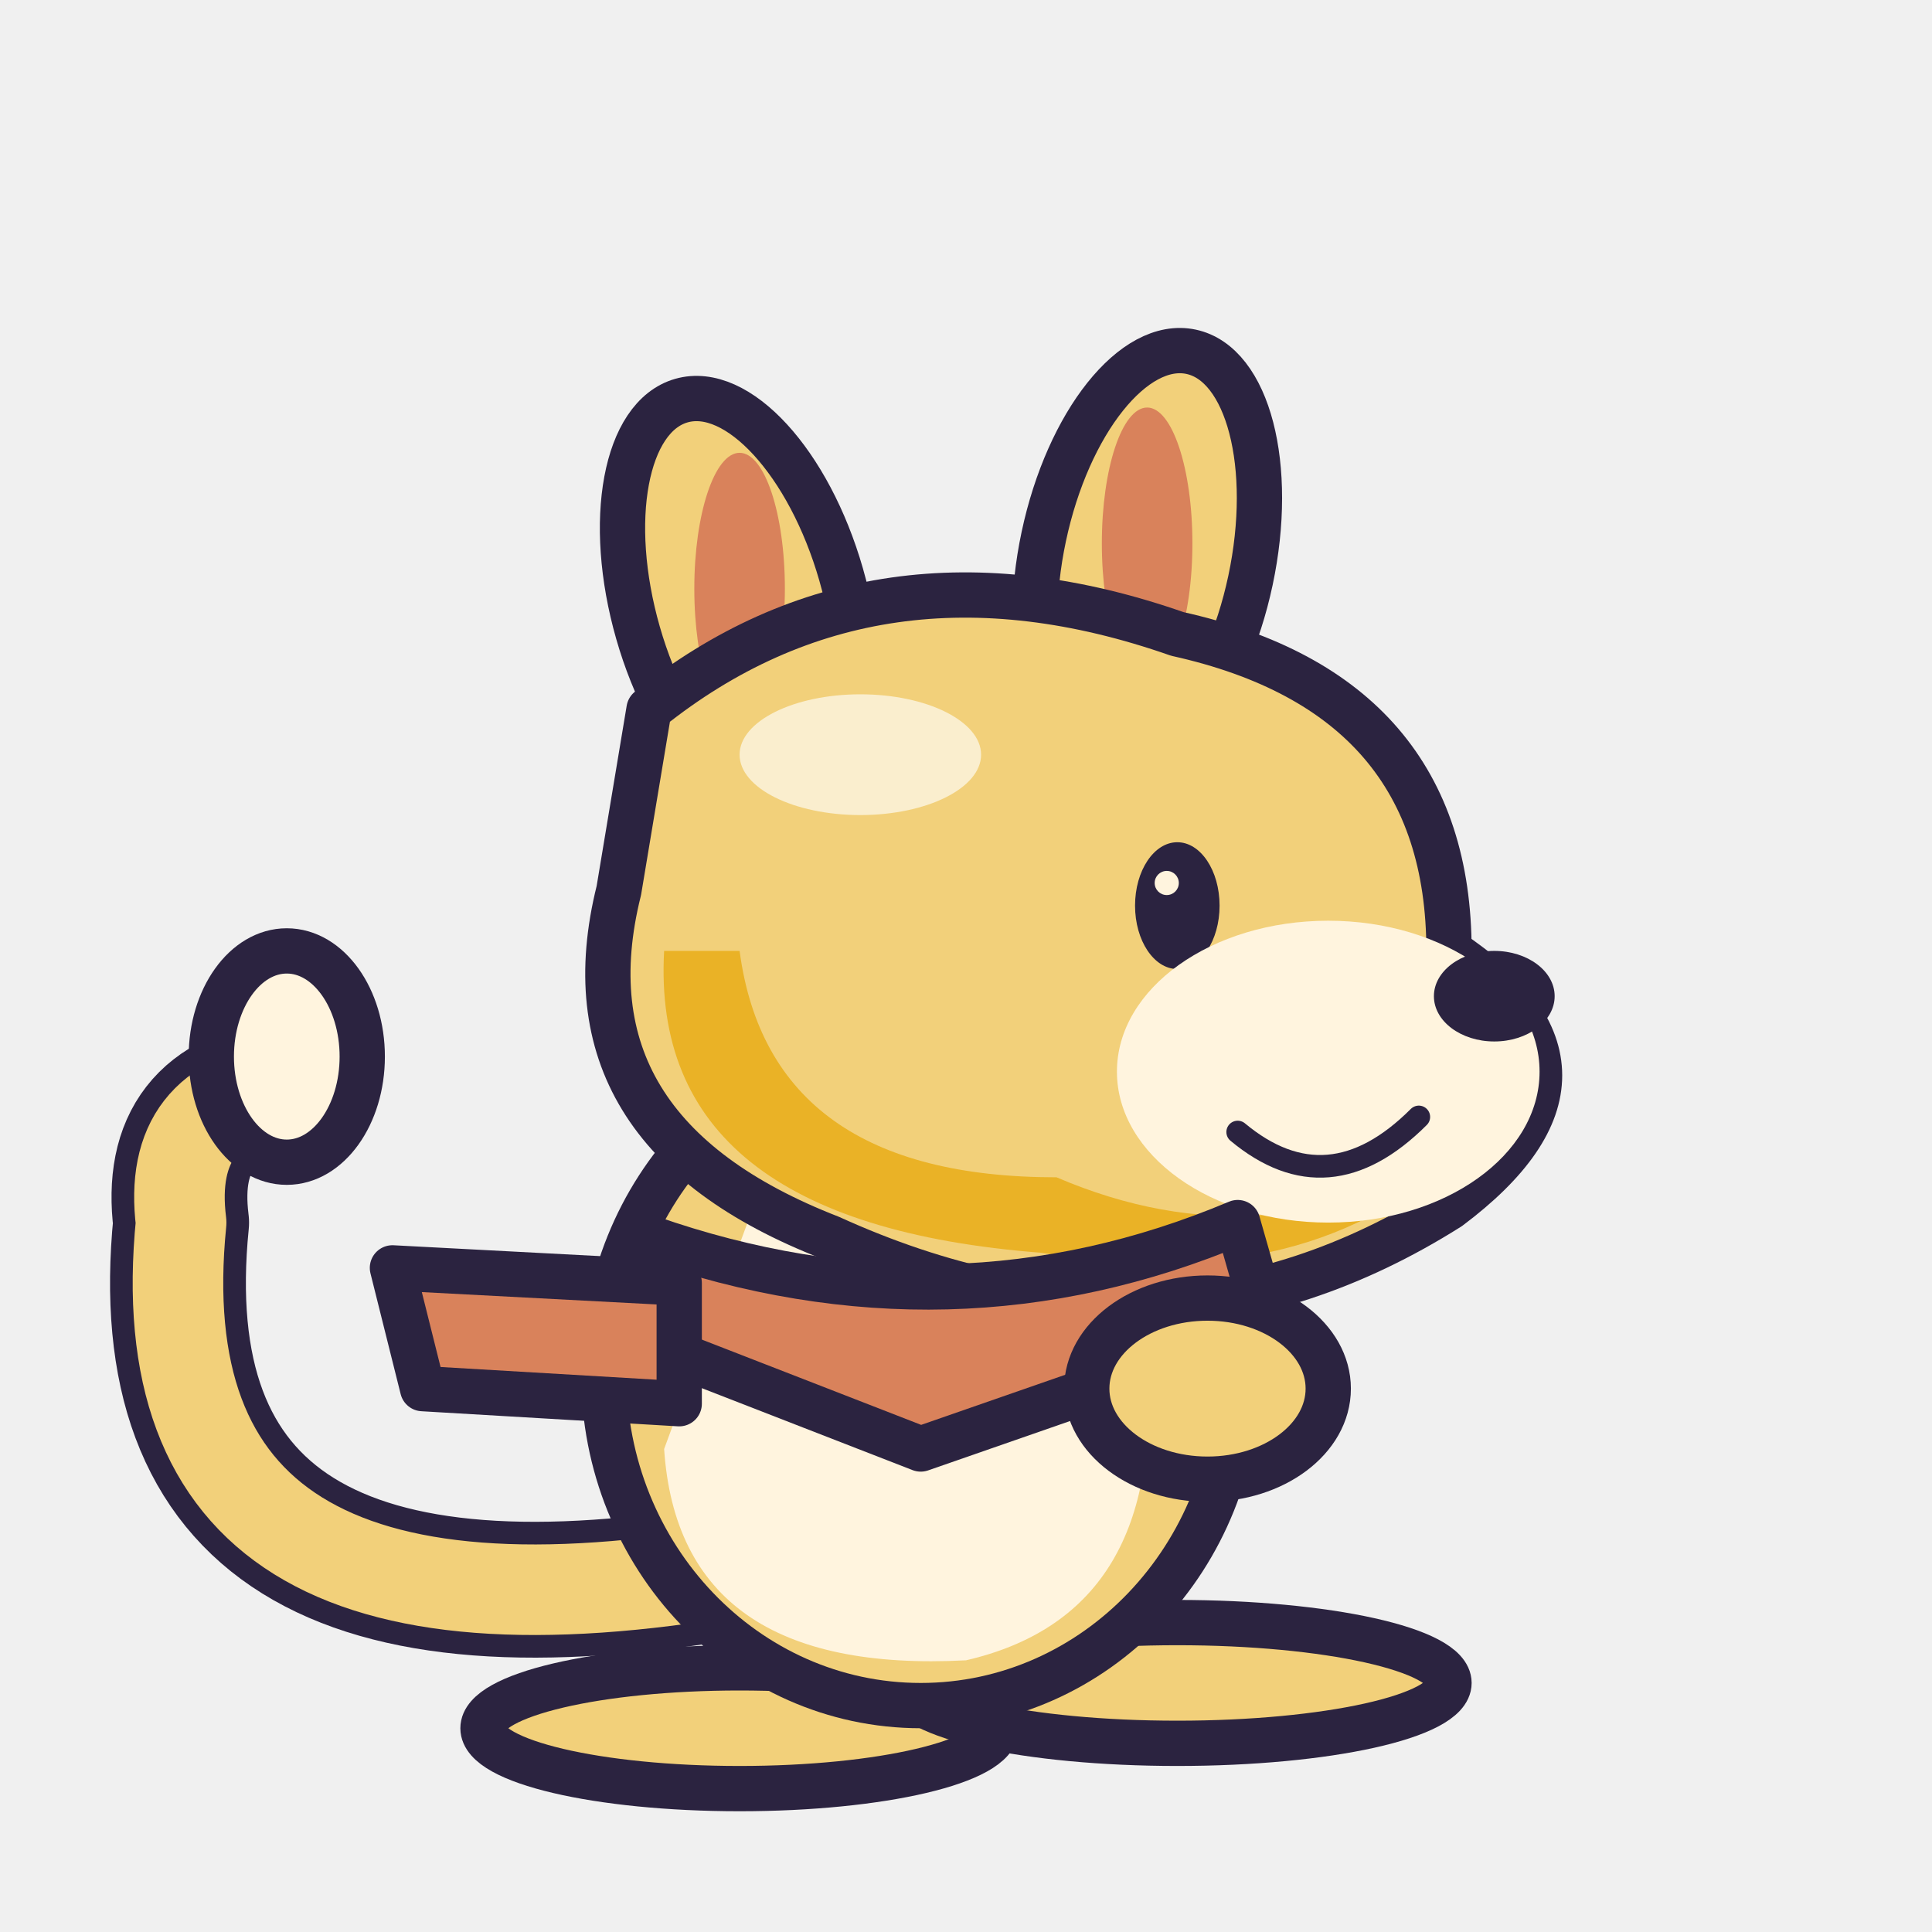
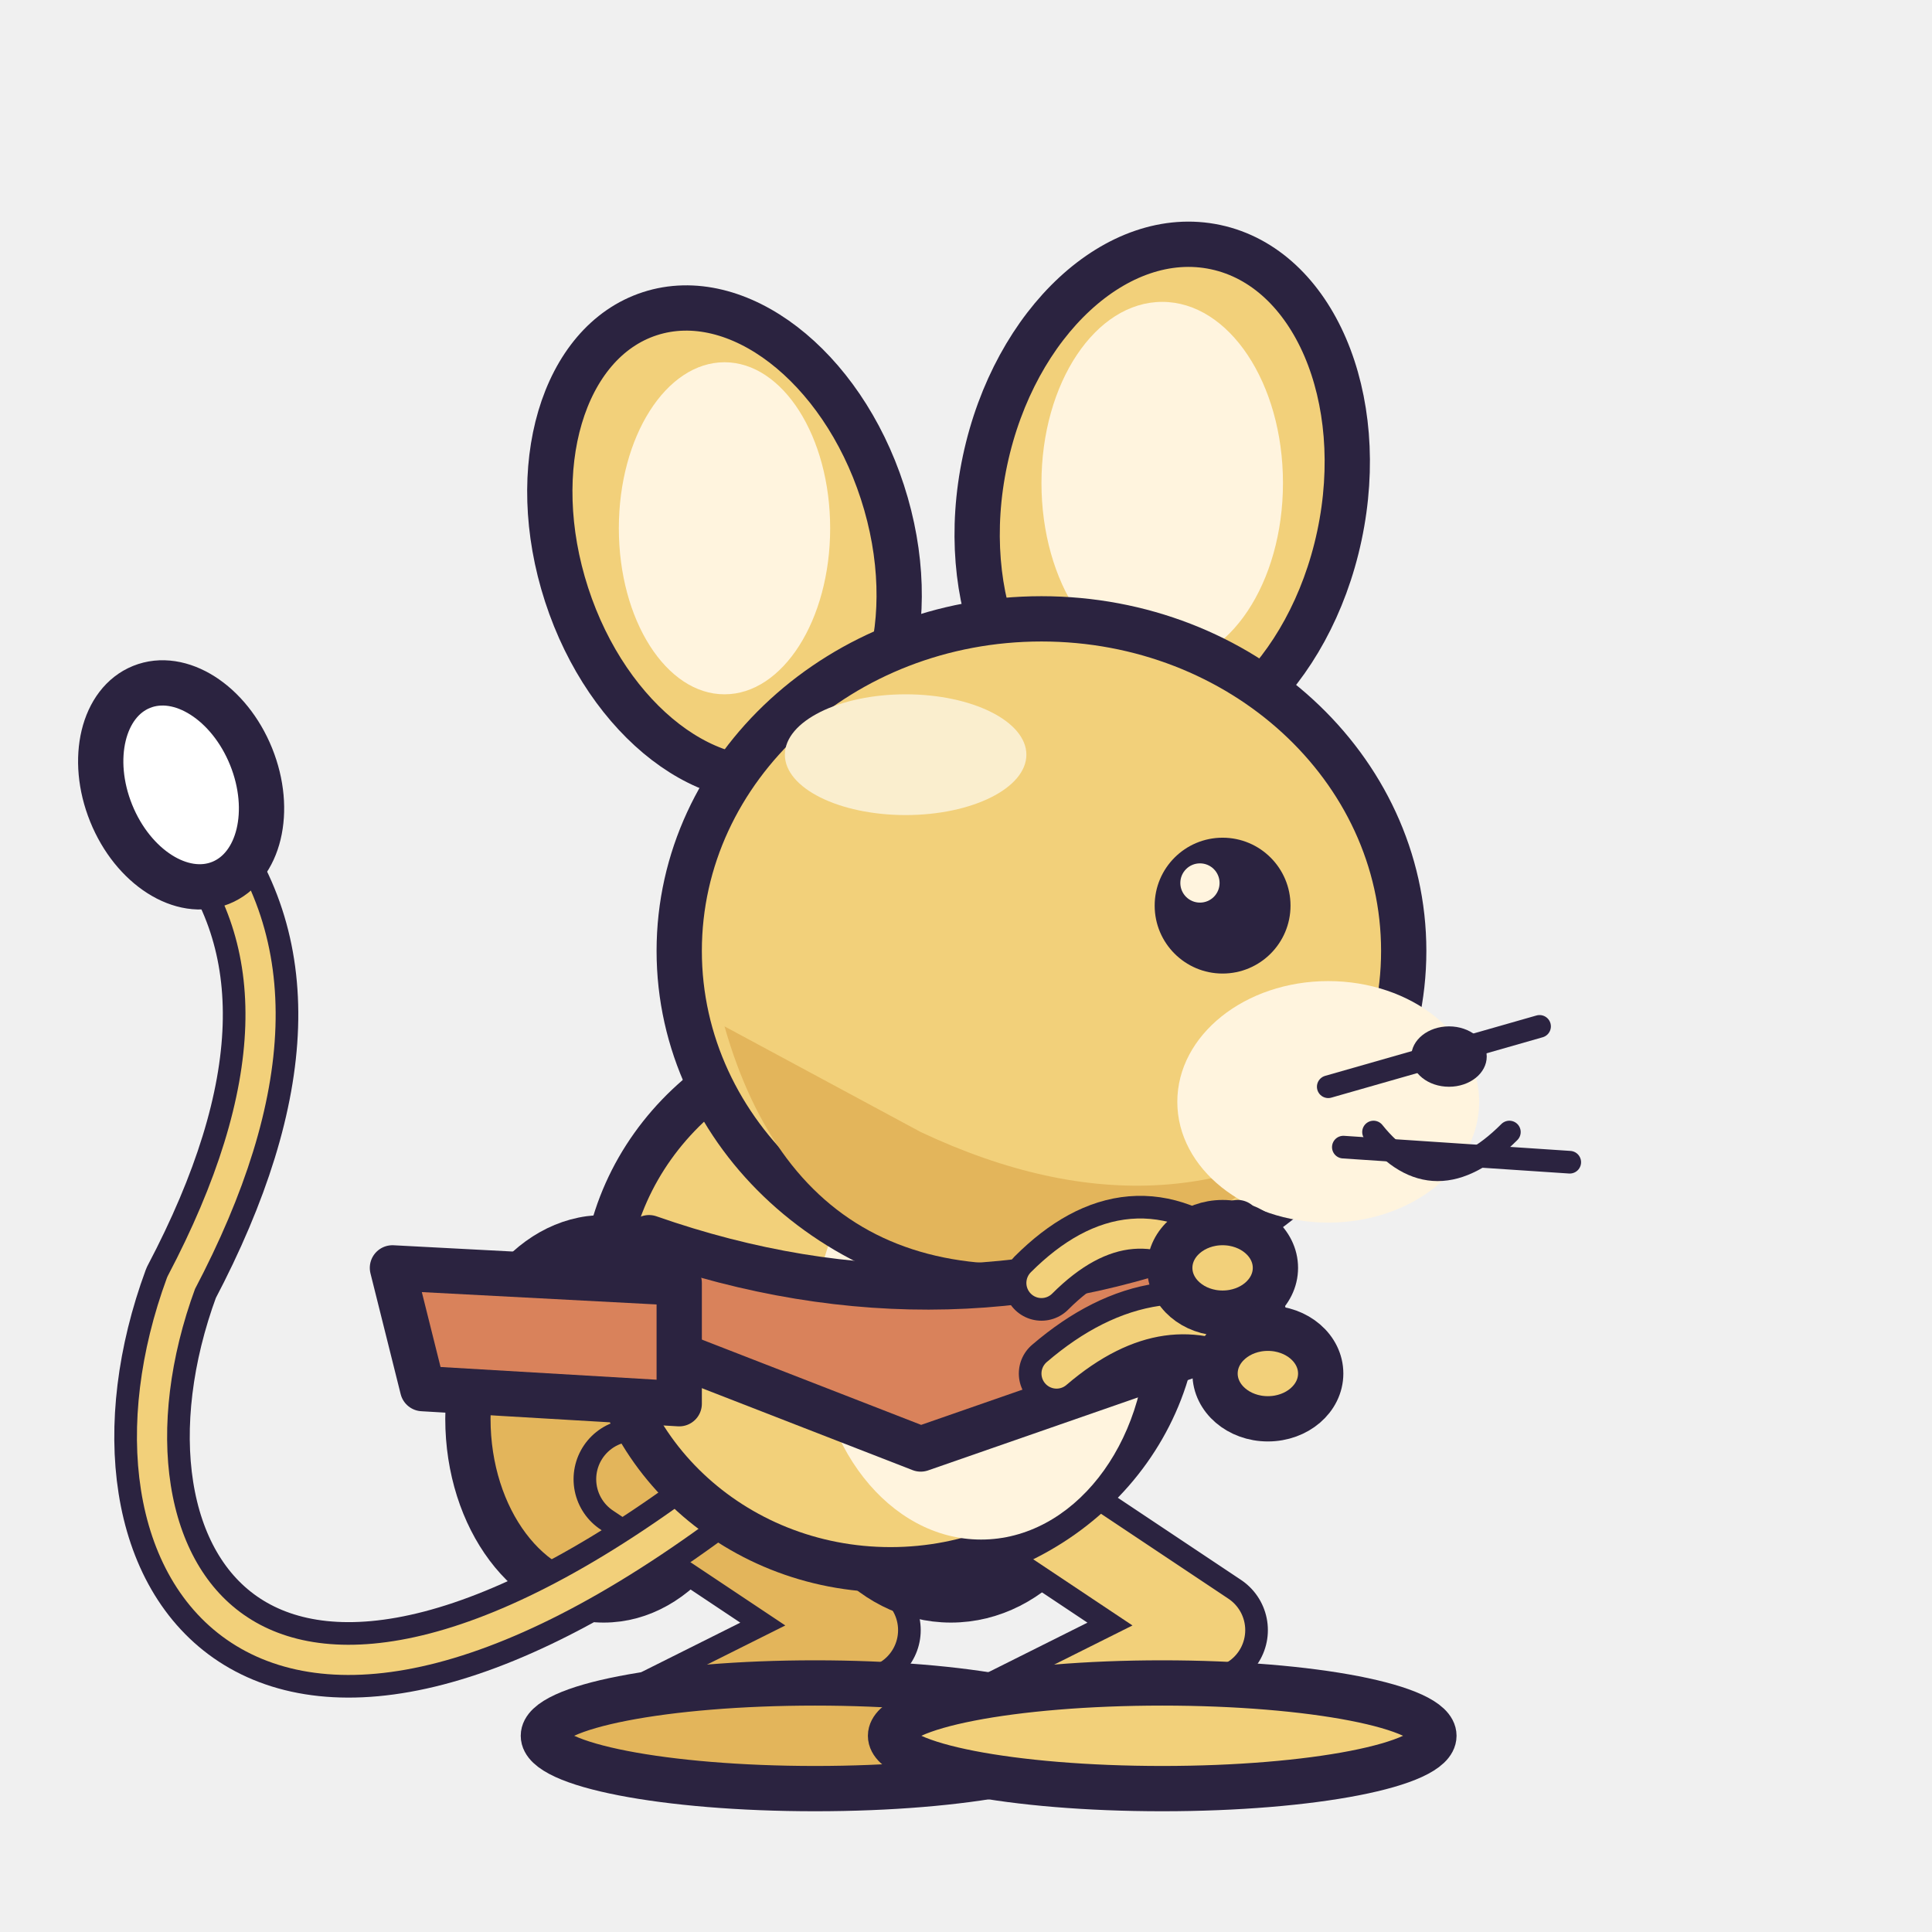
<svg xmlns="http://www.w3.org/2000/svg" version="1.1" viewBox="0 0 128 128" fill="none" stroke="#2B2340" stroke-width="3" stroke-linecap="round" stroke-linejoin="round">
  <g id="feet">
-     <ellipse cx="49" cy="114.5" rx="17" ry="4" fill="#F2D07A" />
-     <ellipse cx="78" cy="111.5" rx="18" ry="4" fill="#F2D07A" />
+     <g transform="translate(0 0)">
+       <ellipse cx="40" cy="94" rx="9" ry="12" fill="#E3B55B" />
+       <path d="M42 98L57 108L43 115" fill="none" stroke="#2B2340" stroke-width="8" />
+       <path d="M42 98L57 108L43 115" fill="none" stroke="#E3B55B" stroke-width="5" />
+       <ellipse cx="54" cy="115" rx="18" ry="3.5" fill="#E3B55B" />
+       <ellipse cx="63" cy="94" rx="10" ry="12" fill="#F2D07A" />
+       <path d="M65 98L80 108L66 115" fill="none" stroke="#2B2340" stroke-width="8" />
+       <path d="M65 98L80 108L66 115" fill="none" stroke="#F2D07A" stroke-width="5" />
+       <ellipse cx="77" cy="115" rx="18" ry="3.5" fill="#F2D07A" />
+     </g>
  </g>
  <g id="pose" transform="translate(0 -2)">
    <g id="tail">
-       <path d="M49 106Q9 113 12 83Q11 75 19 74" fill="none" stroke="#2B2340" stroke-width="9" />
-       <path d="M49 106Q9 113 12 83Q11 75 19 74" fill="none" stroke="#F2D07A" stroke-width="6" />
-       <ellipse cx="19" cy="72" rx="5" ry="7" fill="#FFF4DE" />
+       <path d="M49 100C17 125 5 106 12 87Q22 68 13 57" fill="none" stroke="#2B2340" stroke-width="5" />
+       <path d="M49 100C17 125 5 106 12 87Q22 68 13 57" fill="none" stroke="#F2D07A" stroke-width="2" />
+       <ellipse cx="12" cy="54" rx="5" ry="7" fill="#FFFFFF" transform="rotate(-22 12 54)" />
    </g>
    <g id="body">
-       <ellipse cx="61" cy="93" rx="21" ry="22" fill="#F2D07A" />
-       <path d="M51 79Q70 76 76 93Q77 109 64 112Q45 113 44 98Z" fill="#FFF4DE" stroke="none" />
+       <ellipse cx="59" cy="88" rx="19" ry="18" fill="#F2D07A" />
+       <ellipse cx="65" cy="90" rx="11" ry="14" fill="#FFF4DE" stroke="none" />
    </g>
    <g id="head">
-       <ellipse cx="49" cy="42" rx="7" ry="14" fill="#F2D07A" transform="rotate(-16 49 42)" />
-       <ellipse cx="76" cy="39" rx="7" ry="14" fill="#F2D07A" transform="rotate(12 76 39)" />
-       <ellipse cx="49" cy="41" rx="3" ry="9" fill="#D9825B" stroke="none" />
-       <ellipse cx="76" cy="38" rx="3" ry="9" fill="#D9825B" stroke="none" />
-       <path d="M43 49Q58 37 78 44Q96 48 96 65Q108 73 96 82Q77 94 55 84Q37 77 41 61Z" fill="#F2D07A" />
-       <path d="M44 65Q43 83 69 85Q87 88 97 78Q84 86 70 80Q51 80 49 65Z" fill="#EAB226" stroke="none" />
-       <ellipse cx="57" cy="52" rx="8" ry="4" fill="#FAEECE" stroke="none" />
-       <ellipse cx="78" cy="62" rx="2.8" ry="4.2" fill="#2B2340" stroke="none" />
-       <ellipse cx="77.3" cy="60.5" rx="0.8" ry="0.8" fill="#FFF4DE" stroke="none" />
-       <ellipse cx="88" cy="73" rx="14" ry="10" fill="#FFF4DE" stroke="none" />
-       <ellipse cx="99" cy="68" rx="4" ry="3" fill="#2B2340" stroke="none" />
-       <path d="M82 77Q88 82 94 76" fill="none" stroke="#2B2340" stroke-width="1.5" />
+       <ellipse cx="48" cy="38" rx="11" ry="16" fill="#F2D07A" transform="rotate(-18 48 38)" />
+       <ellipse cx="77" cy="35" rx="12" ry="17" fill="#F2D07A" transform="rotate(12 77 35)" />
+       <ellipse cx="48" cy="37" rx="7" ry="11" fill="#FFF4DE" stroke="none" />
+       <ellipse cx="77" cy="34" rx="8" ry="12" fill="#FFF4DE" stroke="none" />
+       <ellipse cx="69" cy="65" rx="24" ry="22" fill="#F2D07A" />
+       <path d="M48 70Q54 91 78 84L91 75Q78 85 61 77Z" fill="#E3B55B" stroke="none" />
+       <ellipse cx="60" cy="52" rx="8" ry="4" fill="#FAEECE" stroke="none" />
+       <ellipse cx="88" cy="75" rx="10" ry="8" fill="#FFF4DE" stroke="none" />
+       <ellipse cx="81" cy="62" rx="4.5" ry="4.5" fill="#2B2340" stroke="none" />
+       <ellipse cx="79.5" cy="60.5" rx="1.3" ry="1.3" fill="#FFF4DE" stroke="none" />
+       <ellipse cx="96" cy="72" rx="2.5" ry="2" fill="#2B2340" stroke="none" />
+       <path d="M91 77Q95 82 100 77" fill="none" stroke="#2B2340" stroke-width="1.5" />
+       <path d="M88 74L102 70M89 78L104 79" fill="none" stroke="#2B2340" stroke-width="1.5" />
    </g>
    <g id="clothing">
      <path d="M43 84Q63 91 82 83L84 90L61 98L43 91Z" fill="#D9825B" />
      <path d="M45 87L26 86L28 94L45 95Z" fill="#D9825B" />
    </g>
    <g id="headwear" />
-     <g id="arm" transform="rotate(0 77 89)">
-       <ellipse cx="80" cy="94" rx="8" ry="6" fill="#F2D07A" />
+     <g id="arm">
+       <path d="M69 87Q75 81 81 86M70 93Q77 87 84 91" fill="none" stroke="#2B2340" stroke-width="5" />
+       <path d="M69 87Q75 81 81 86M70 93Q77 87 84 91" fill="none" stroke="#F2D07A" stroke-width="2" />
+       <ellipse cx="81" cy="86" rx="3.5" ry="3" fill="#F2D07A" />
+       <ellipse cx="84" cy="93" rx="3.5" ry="3" fill="#F2D07A" />
    </g>
  </g>
</svg>
